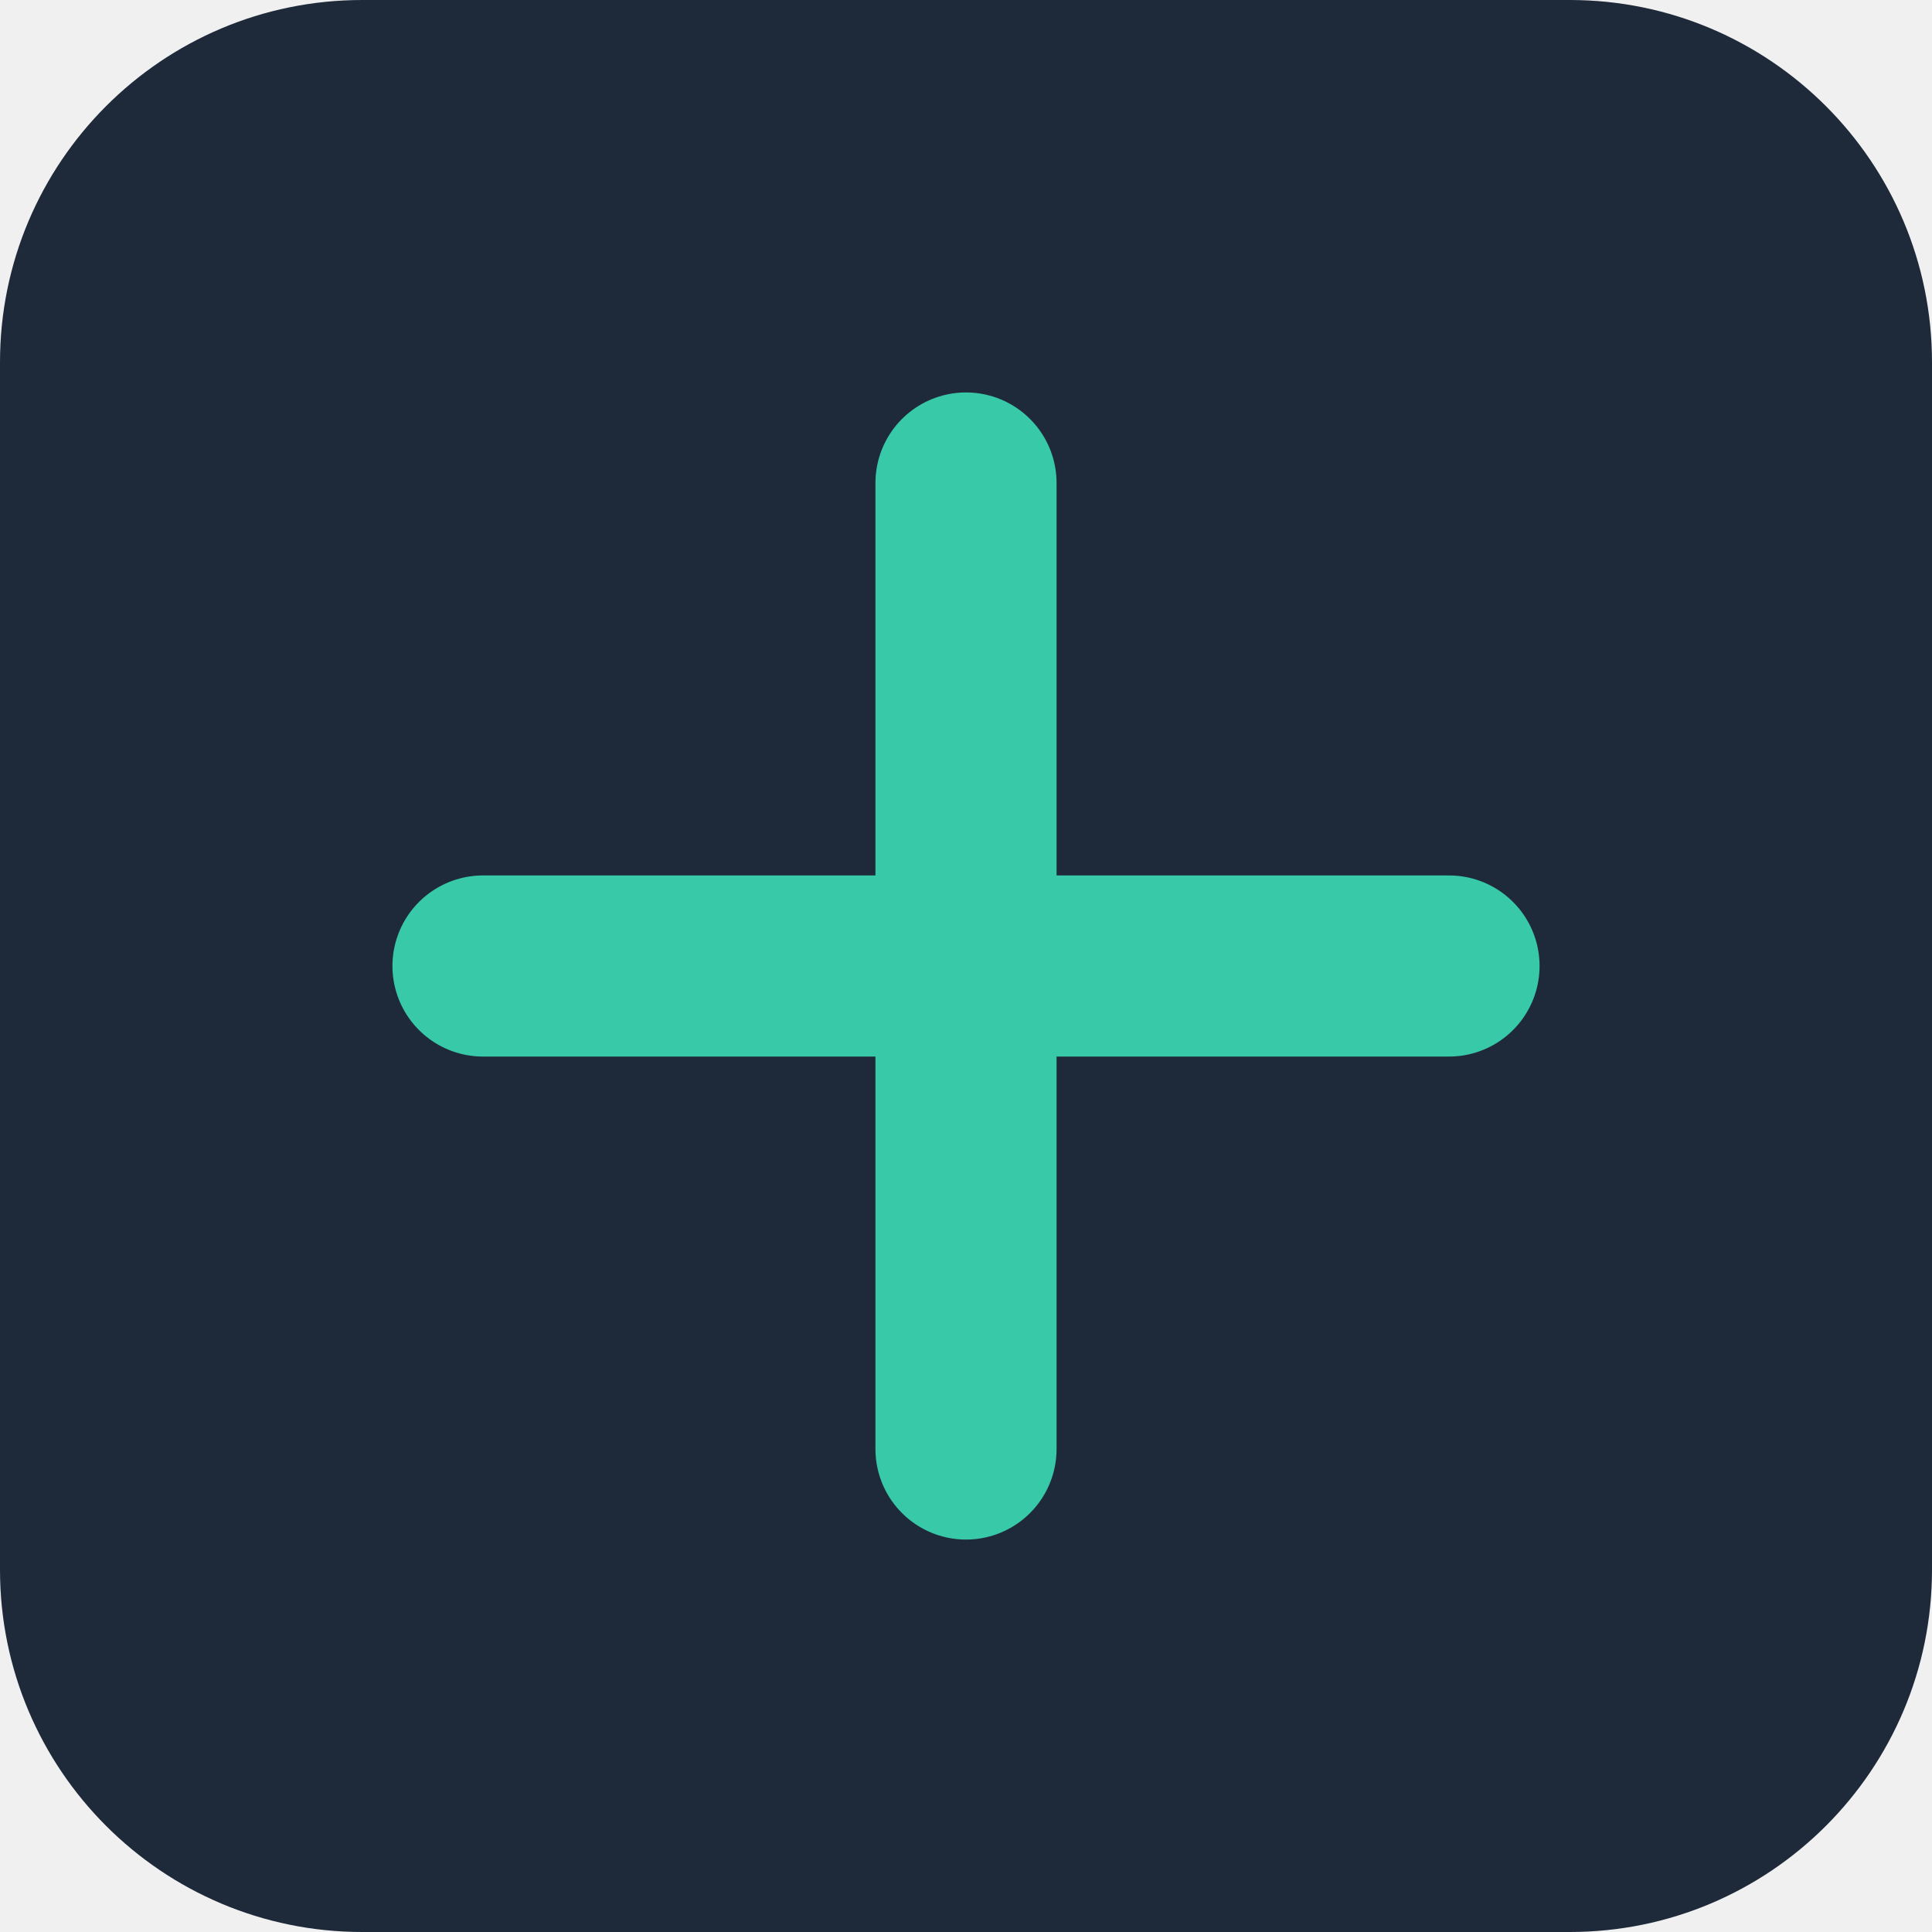
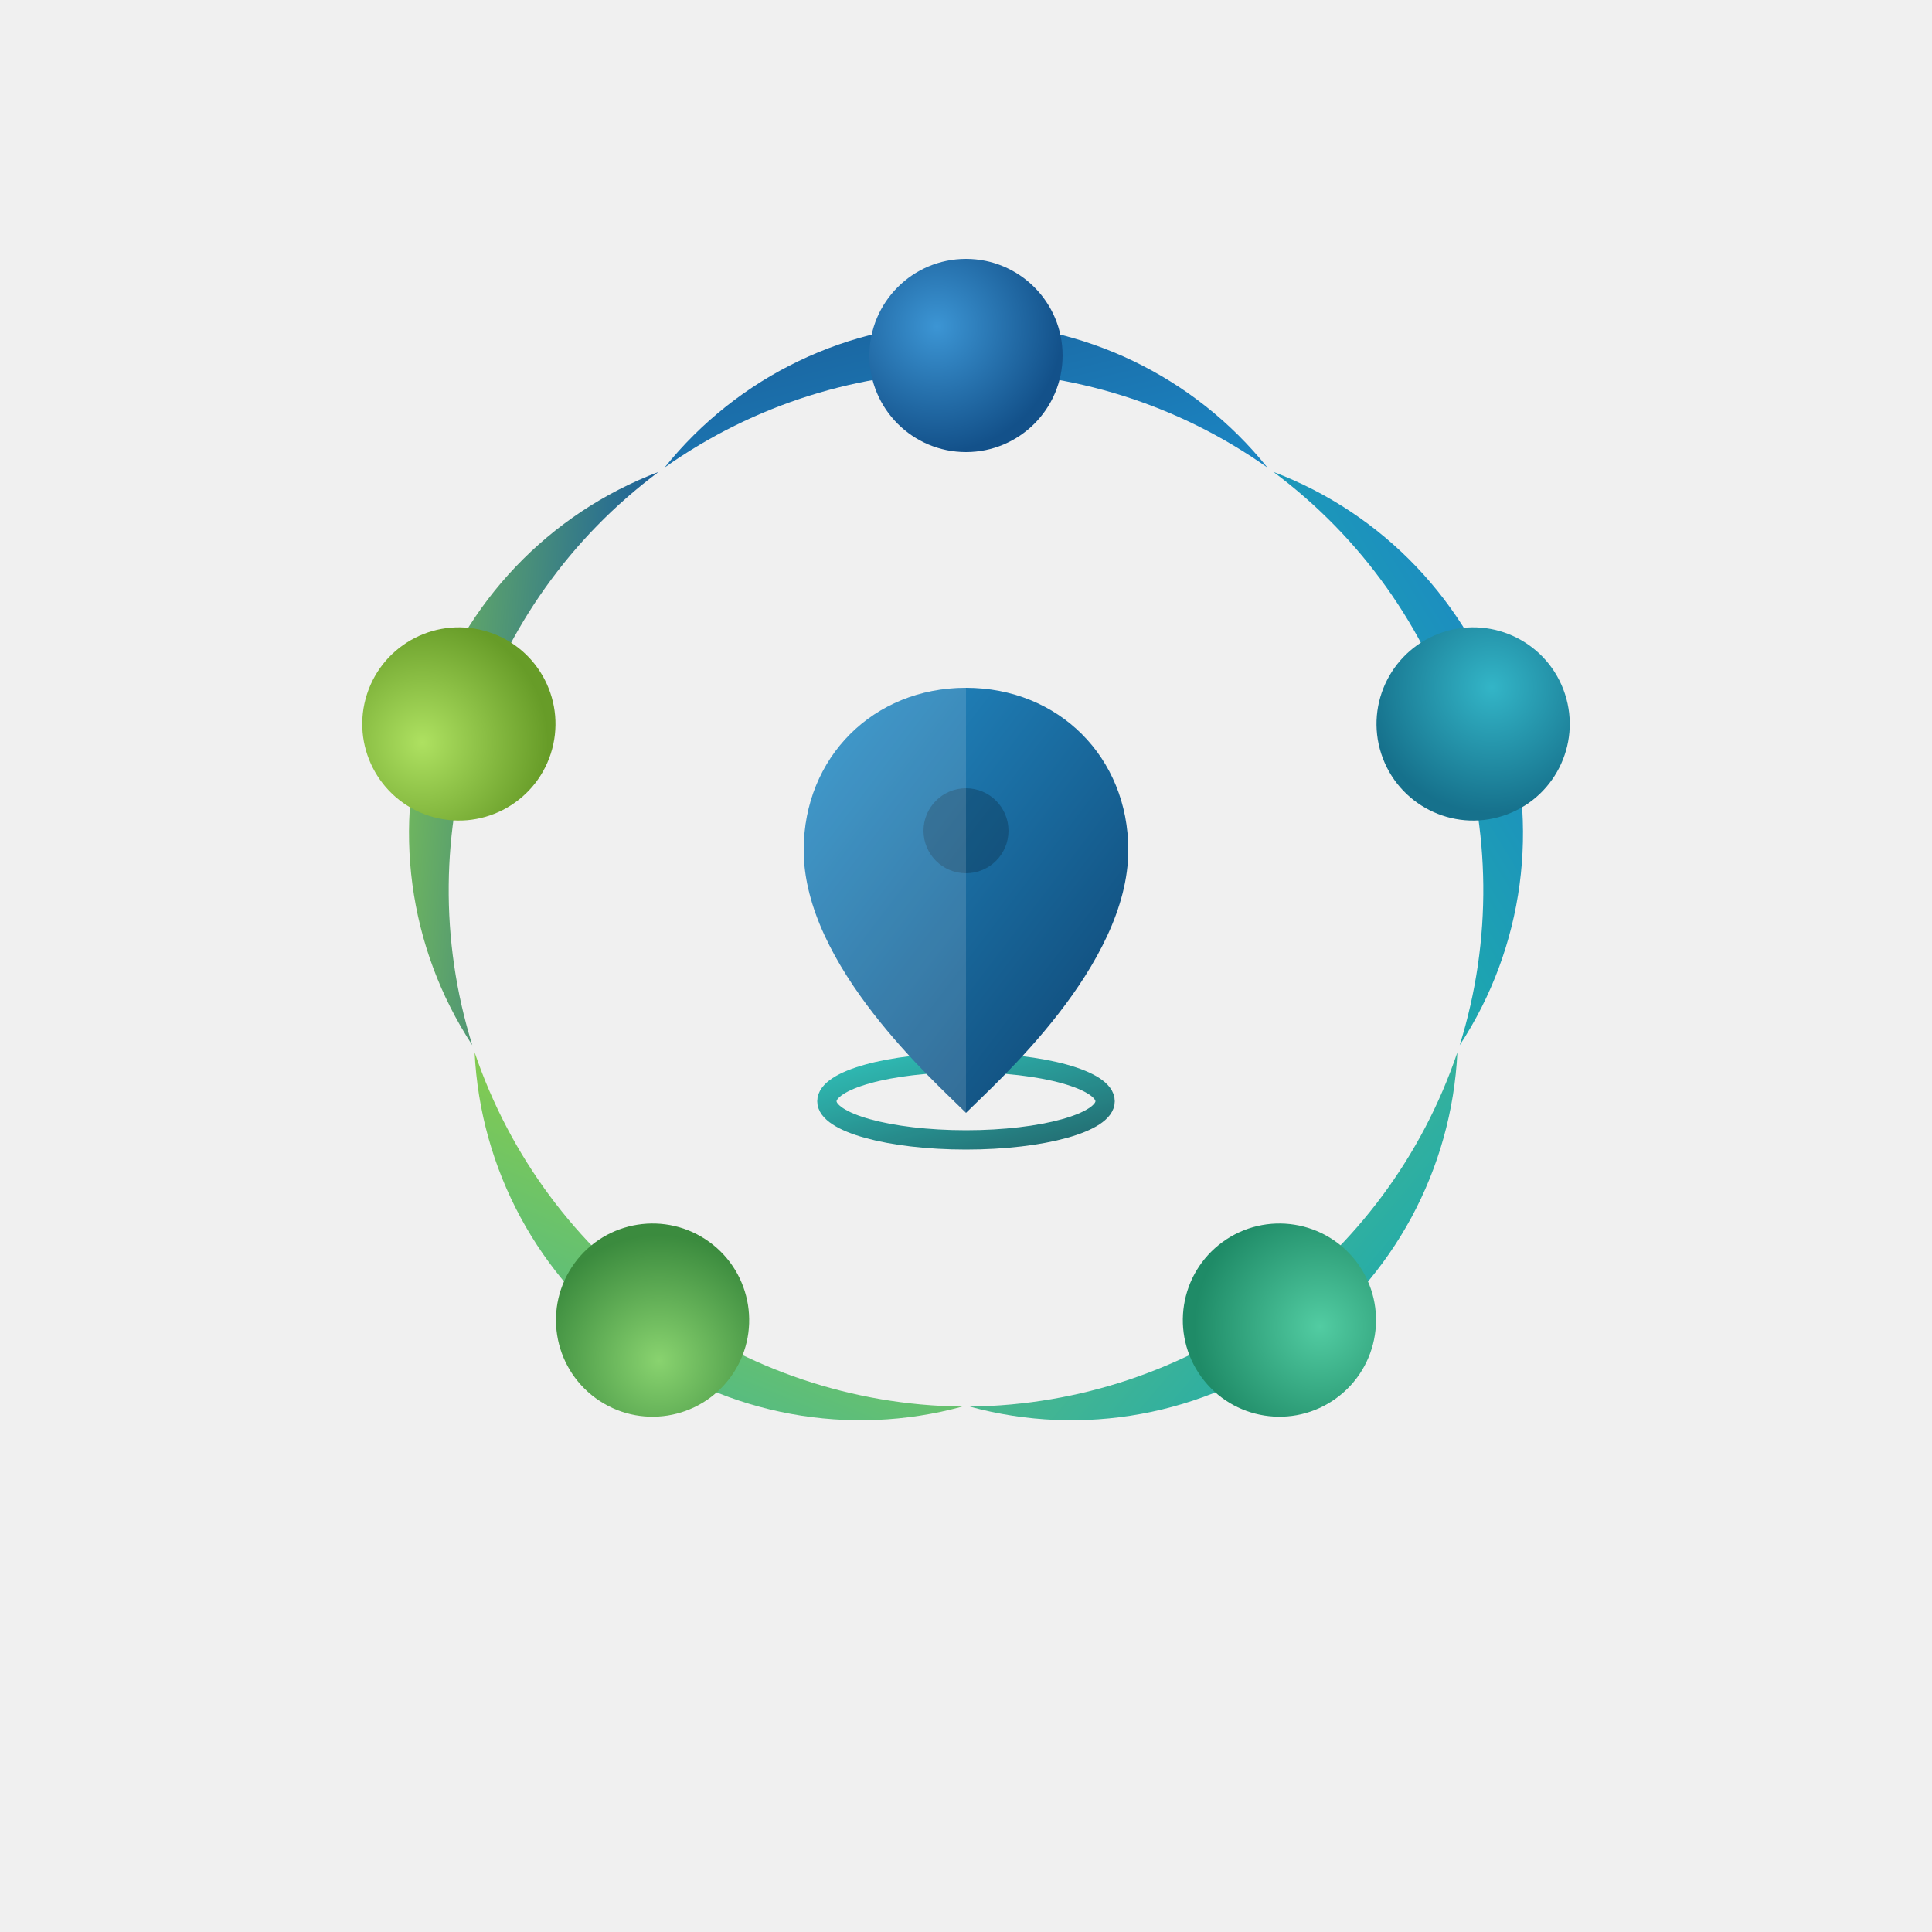
- <svg xmlns="http://www.w3.org/2000/svg" viewBox="0 0 32 32" fill="none">
-   <rect width="32" height="32" rx="6" fill="#1e2a3a" />
-   <path d="M8 16h16M16 8v16" stroke="#38c9a8" stroke-width="3" stroke-linecap="round" />
+ <svg xmlns="http://www.w3.org/2000/svg" viewBox="0 0 500 500" width="100%" height="100%">
+   <defs>
+     <linearGradient id="g0" x1="0%" y1="0%" x2="100%" y2="100%">
+       <stop offset="0%" stop-color="#1B609B" />
+       <stop offset="100%" stop-color="#1B87C4" />
+     </linearGradient>
+     <linearGradient id="g1" x1="0%" y1="0%" x2="100%" y2="100%">
+       <stop offset="0%" stop-color="#1B87C4" />
+       <stop offset="100%" stop-color="#1EAAAD" />
+     </linearGradient>
+     <linearGradient id="g2" x1="0%" y1="0%" x2="100%" y2="100%">
+       <stop offset="0%" stop-color="#1EAAAD" />
+       <stop offset="100%" stop-color="#4CB88C" />
+     </linearGradient>
+     <linearGradient id="g3" x1="0%" y1="0%" x2="100%" y2="100%">
+       <stop offset="0%" stop-color="#4CB88C" />
+       <stop offset="100%" stop-color="#84CB4F" />
+     </linearGradient>
+     <linearGradient id="g4" x1="0%" y1="0%" x2="100%" y2="100%">
+       <stop offset="0%" stop-color="#84CB4F" />
+       <stop offset="100%" stop-color="#1B609B" />
+     </linearGradient>
+     <radialGradient id="h0" cx="35%" cy="35%" r="65%">
+       <stop offset="0%" stop-color="#3C95D4" />
+       <stop offset="100%" stop-color="#13518A" />
+     </radialGradient>
+     <radialGradient id="h1" cx="35%" cy="35%" r="65%">
+       <stop offset="0%" stop-color="#33B5C7" />
+       <stop offset="100%" stop-color="#16718C" />
+     </radialGradient>
+     <radialGradient id="h2" cx="35%" cy="35%" r="65%">
+       <stop offset="0%" stop-color="#52CCA2" />
+       <stop offset="100%" stop-color="#1F8B67" />
+     </radialGradient>
+     <radialGradient id="h3" cx="35%" cy="35%" r="65%">
+       <stop offset="0%" stop-color="#89D36F" />
+       <stop offset="100%" stop-color="#3B8B3E" />
+     </radialGradient>
+     <radialGradient id="h4" cx="35%" cy="35%" r="65%">
+       <stop offset="0%" stop-color="#AEE161" />
+       <stop offset="100%" stop-color="#679C28" />
+     </radialGradient>
+     <linearGradient id="pinGrad" x1="0%" y1="0%" x2="100%" y2="100%">
+       <stop offset="0%" stop-color="#248FCA" />
+       <stop offset="100%" stop-color="#0E4370" />
+     </linearGradient>
+     <linearGradient id="ringGrad" x1="0%" y1="0%" x2="100%" y2="100%">
+       <stop offset="0%" stop-color="#1AB8AF" />
+       <stop offset="100%" stop-color="#0B5C62" />
+     </linearGradient>
+   </defs>
+   <g id="center-pin">
+     <ellipse cx="250" cy="285" rx="36" ry="10" fill="none" stroke="url(#ringGrad)" stroke-width="5" opacity="0.9" />
+     <path d="M 250 178              C 226 178, 208 196, 208 220              C 208 250, 242 280, 250 288              C 258 280, 292 250, 292 220              C 292 196, 274 178, 250 178 Z" fill="url(#pinGrad)" />
+     <circle cx="250" cy="215" r="11" fill="#081F33" opacity="0.3" />
+     <path d="M 250 178              C 226 178, 208 196, 208 220              C 208 250, 242 280, 250 288              L 250 178 Z" fill="#FFFFFF" opacity="0.14" />
+   </g>
+   <g id="community-ring">
+     <path d="M 172 121              A 135 135 0 0 1 328 121              A 100 100 0 0 0 172 121 Z" fill="url(#g0)" />
+     <circle cx="250" cy="92" r="25" fill="url(#h0)" />
+     <g transform="rotate(72, 250, 230)">
+       <path d="M 172 121                A 135 135 0 0 1 328 121                A 100 100 0 0 0 172 121 Z" fill="url(#g1)" />
+       <circle cx="250" cy="92" r="25" fill="url(#h1)" />
+     </g>
+     <g transform="rotate(144, 250, 230)">
+       <path d="M 172 121                A 135 135 0 0 1 328 121                A 100 100 0 0 0 172 121 Z" fill="url(#g2)" />
+       <circle cx="250" cy="92" r="25" fill="url(#h2)" />
+     </g>
+     <g transform="rotate(216, 250, 230)">
+       <path d="M 172 121                A 135 135 0 0 1 328 121                A 100 100 0 0 0 172 121 Z" fill="url(#g3)" />
+       <circle cx="250" cy="92" r="25" fill="url(#h3)" />
+     </g>
+     <g transform="rotate(288, 250, 230)">
+       <path d="M 172 121                A 135 135 0 0 1 328 121                A 100 100 0 0 0 172 121 Z" fill="url(#g4)" />
+       <circle cx="250" cy="92" r="25" fill="url(#h4)" />
+     </g>
+   </g>
</svg>
